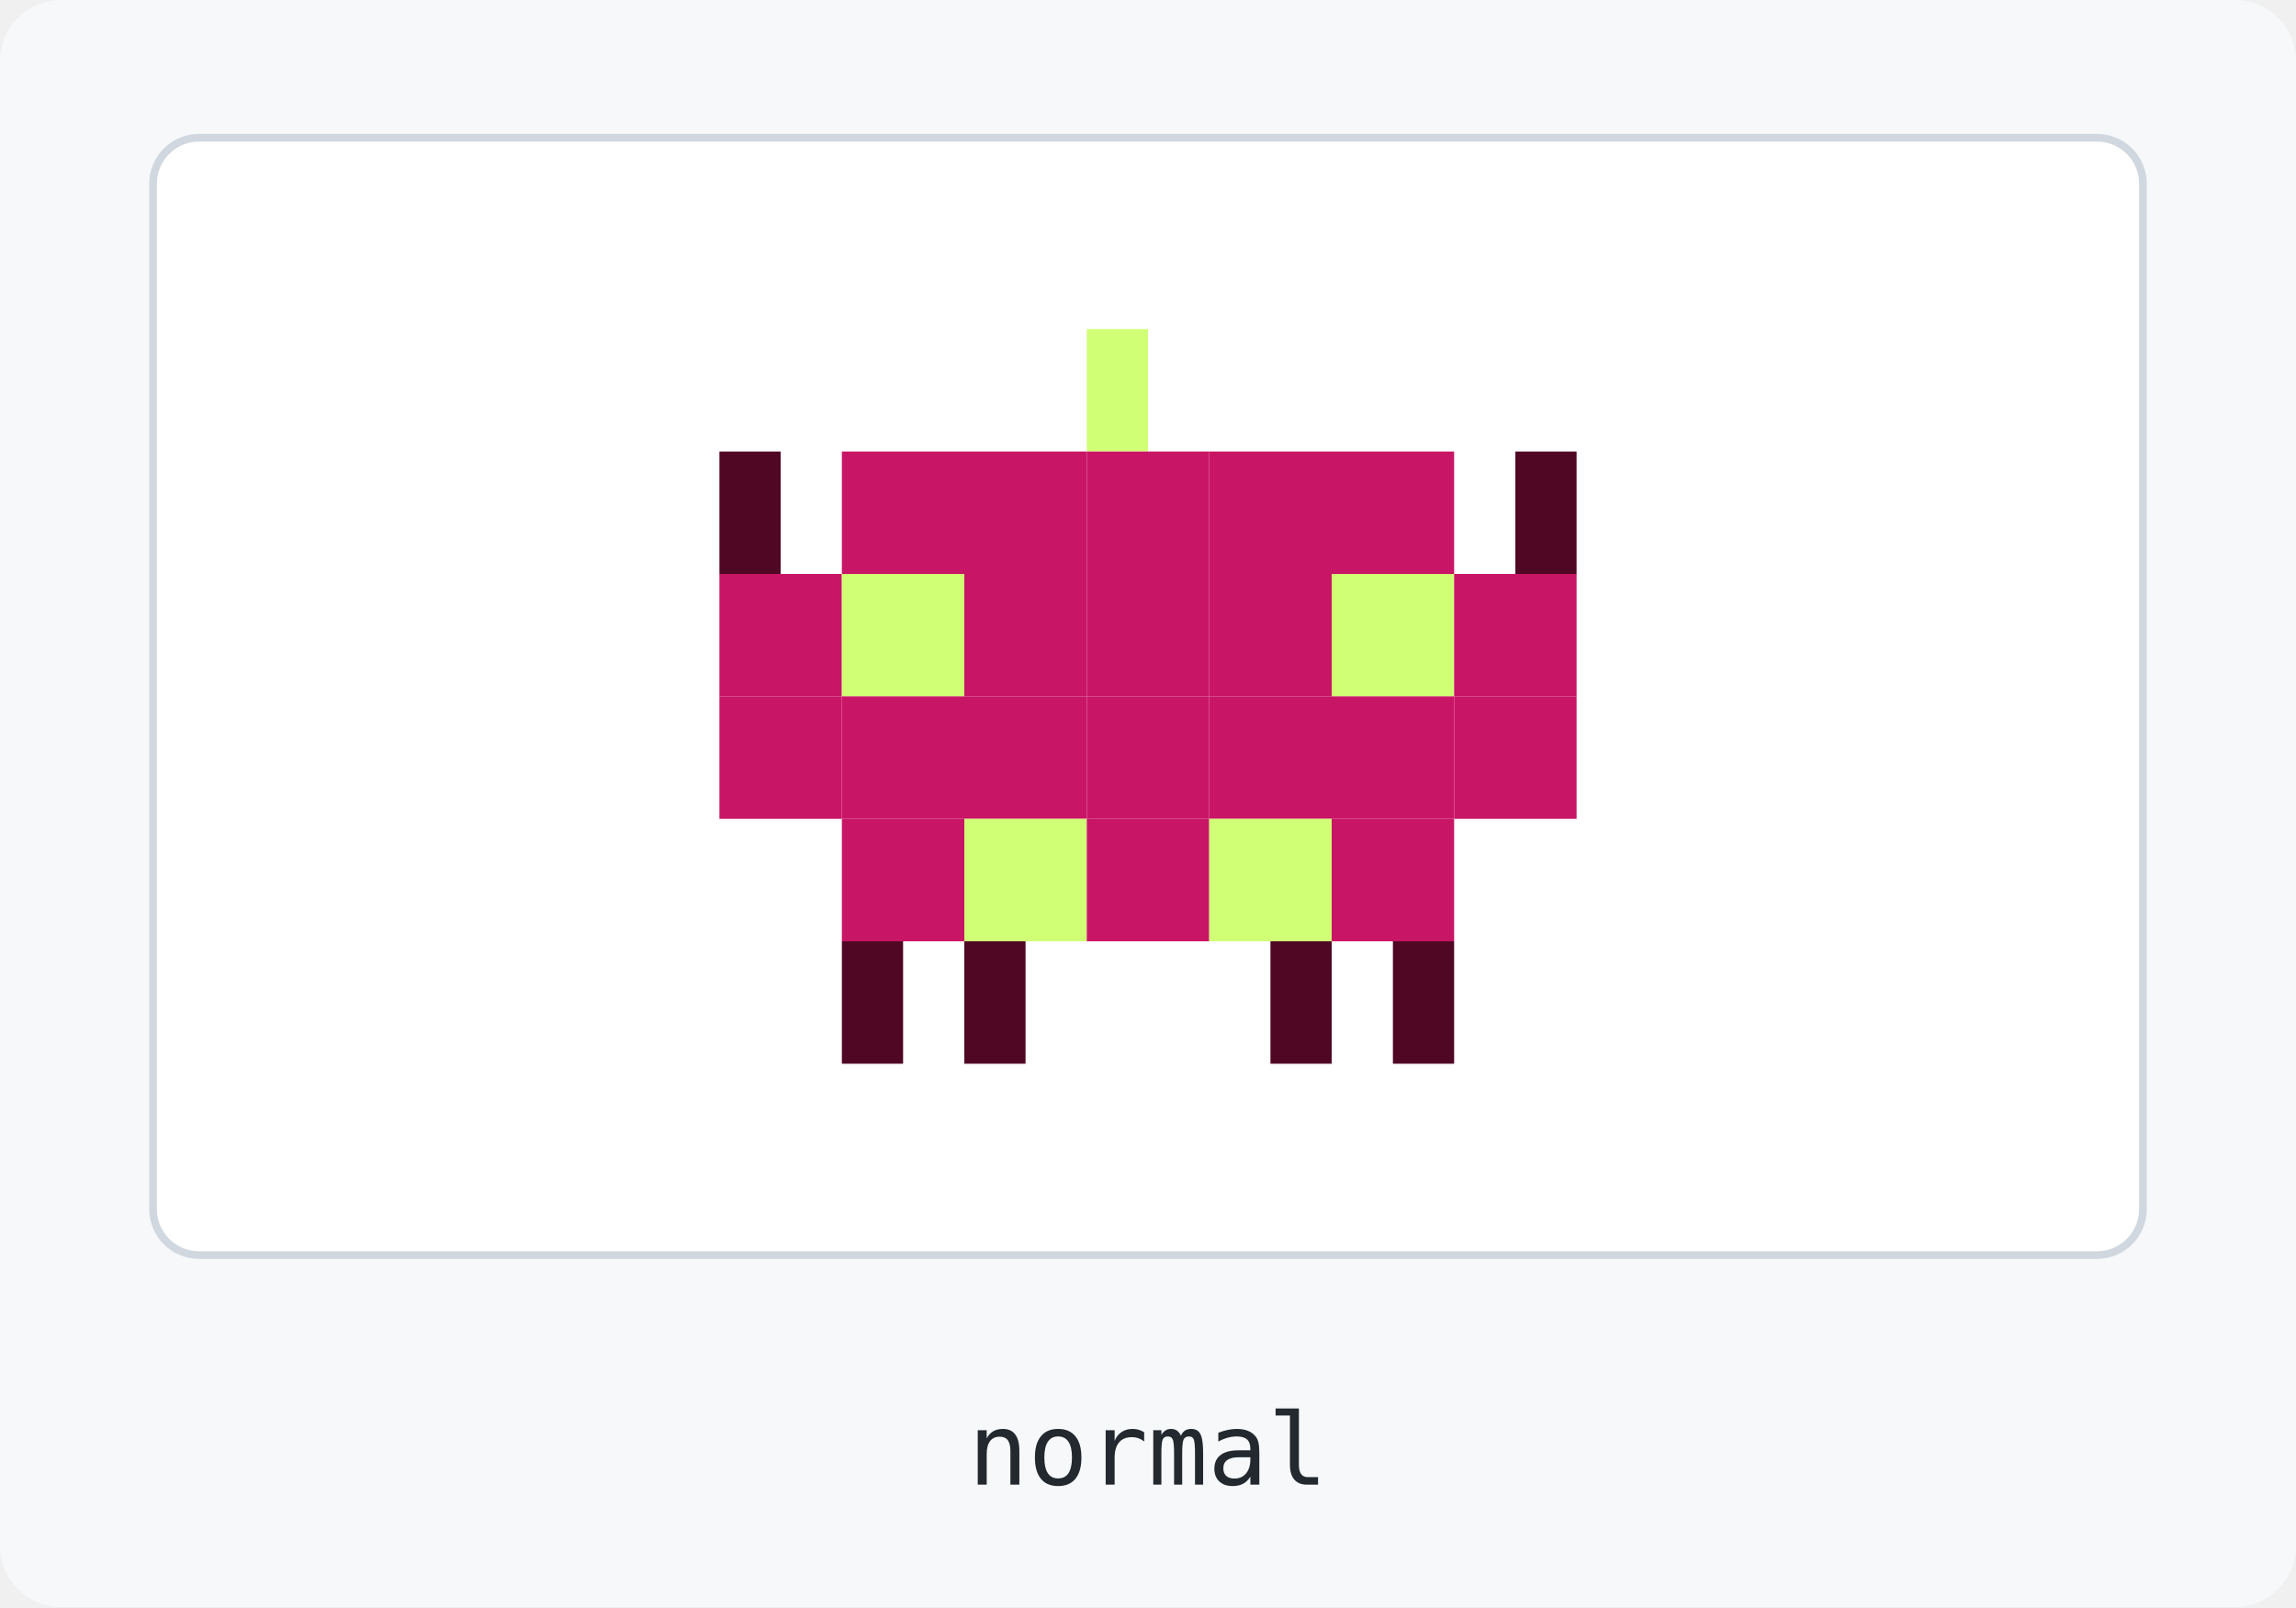
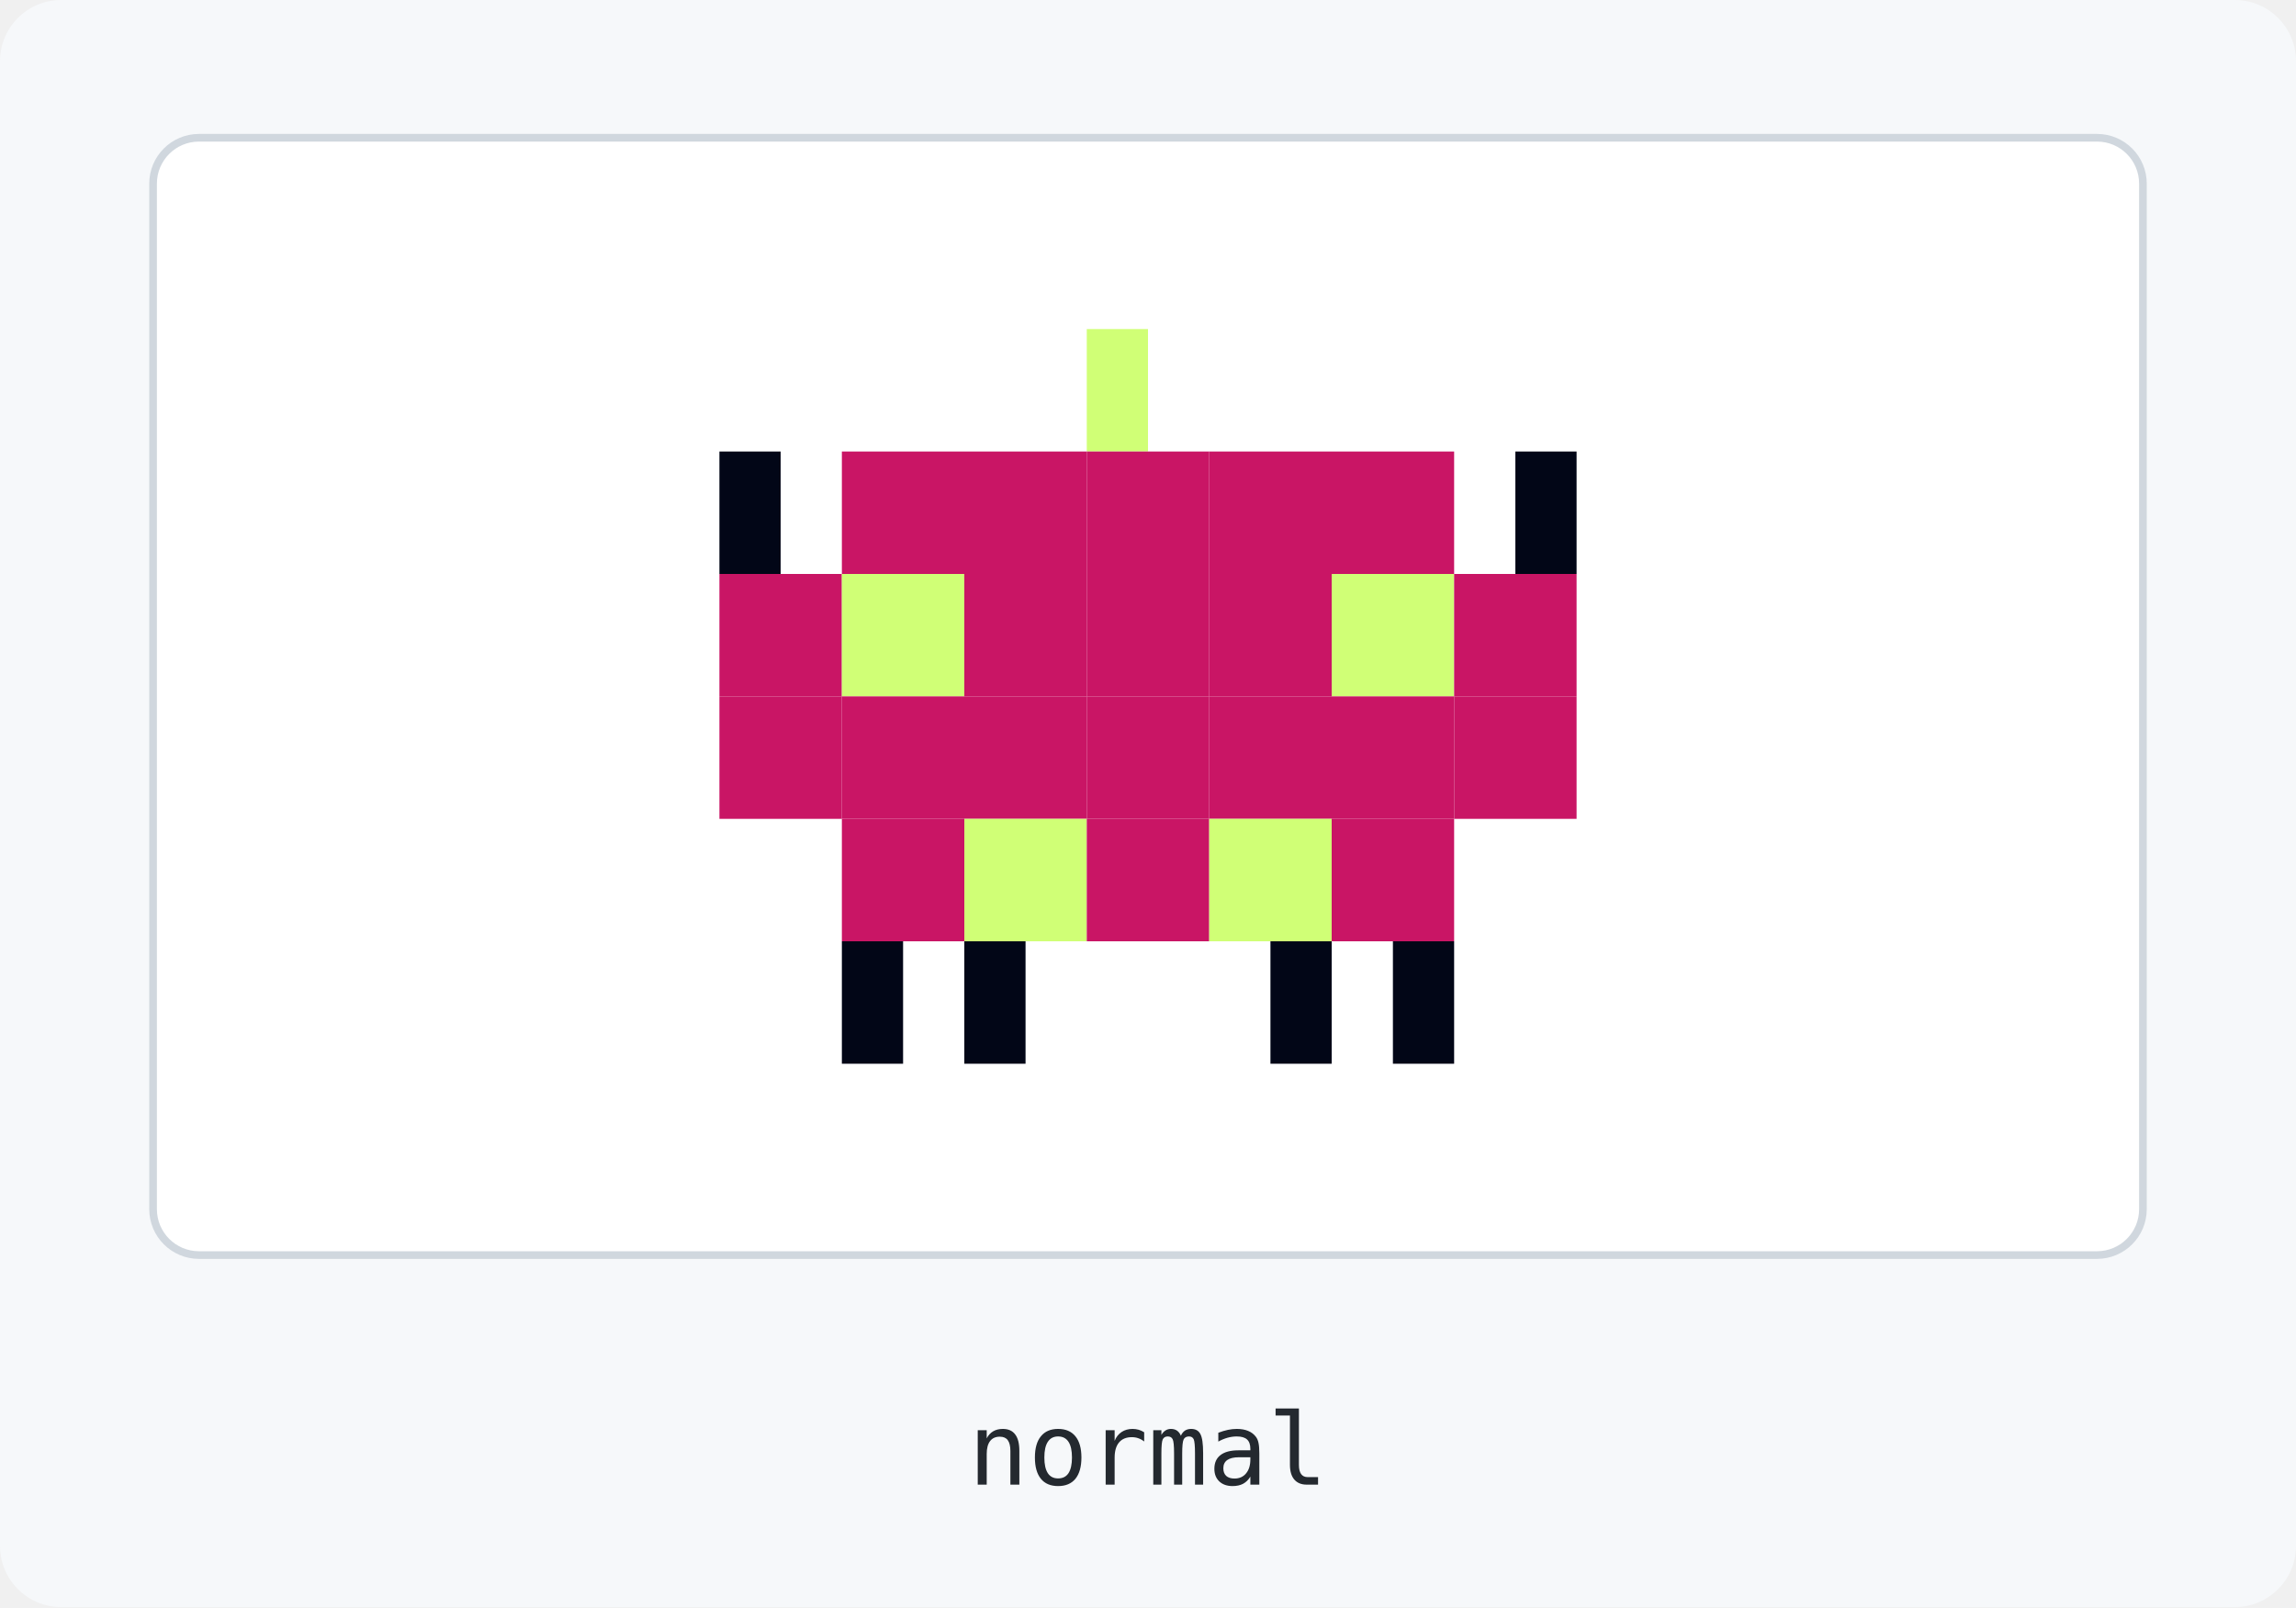
<svg xmlns="http://www.w3.org/2000/svg" width="300" height="210" viewBox="0 0 300 210" role="img" aria-label="normal clingon">
  <rect width="300" height="210" rx="8" fill="#f6f8fa" />
  <rect x="20" y="18" width="260" height="146" rx="6" fill="#ffffff" stroke="#d0d7de" />
  <rect x="142" y="43" width="8" height="16" fill="#d0ff76" />
-   <rect x="94" y="59" width="8" height="16" fill="#500724" />
+   <rect x="94" y="59" width="8" height="16" fill="#020617" />
  <rect x="110" y="59" width="16" height="16" fill="#c91565" />
  <rect x="126" y="59" width="16" height="16" fill="#c91565" />
  <rect x="142" y="59" width="16" height="16" fill="#c91565" />
  <rect x="158" y="59" width="16" height="16" fill="#c91565" />
  <rect x="174" y="59" width="16" height="16" fill="#c91565" />
-   <rect x="198" y="59" width="8" height="16" fill="#500724" />
+   <rect x="198" y="59" width="8" height="16" fill="#020617" />
  <rect x="94" y="75" width="16" height="16" fill="#c91565" />
  <rect x="110" y="75" width="16" height="16" fill="#d0ff76" />
  <rect x="126" y="75" width="16" height="16" fill="#c91565" />
  <rect x="142" y="75" width="16" height="16" fill="#c91565" />
  <rect x="158" y="75" width="16" height="16" fill="#c91565" />
  <rect x="174" y="75" width="16" height="16" fill="#d0ff76" />
  <rect x="190" y="75" width="16" height="16" fill="#c91565" />
  <rect x="94" y="91" width="16" height="16" fill="#c91565" />
  <rect x="110" y="91" width="16" height="16" fill="#c91565" />
  <rect x="126" y="91" width="16" height="16" fill="#c91565" />
  <rect x="142" y="91" width="16" height="16" fill="#c91565" />
  <rect x="158" y="91" width="16" height="16" fill="#c91565" />
  <rect x="174" y="91" width="16" height="16" fill="#c91565" />
  <rect x="190" y="91" width="16" height="16" fill="#c91565" />
  <rect x="110" y="107" width="16" height="16" fill="#c91565" />
  <rect x="126" y="107" width="16" height="16" fill="#d0ff76" />
  <rect x="142" y="107" width="16" height="16" fill="#c91565" />
  <rect x="158" y="107" width="16" height="16" fill="#d0ff76" />
  <rect x="174" y="107" width="16" height="16" fill="#c91565" />
-   <rect x="110" y="123" width="8" height="16" fill="#500724" />
-   <rect x="126" y="123" width="8" height="16" fill="#500724" />
-   <rect x="166" y="123" width="8" height="16" fill="#500724" />
-   <rect x="182" y="123" width="8" height="16" fill="#500724" />
+   <rect x="110" y="123" width="8" height="16" fill="#020617" />
+   <rect x="126" y="123" width="8" height="16" fill="#020617" />
+   <rect x="166" y="123" width="8" height="16" fill="#020617" />
+   <rect x="182" y="123" width="8" height="16" fill="#020617" />
  <text x="150" y="194" text-anchor="middle" font-family="ui-monospace, SFMono-Regular, Menlo, Consolas, monospace" font-size="13" font-weight="400" fill="#24292f">normal</text>
</svg>
